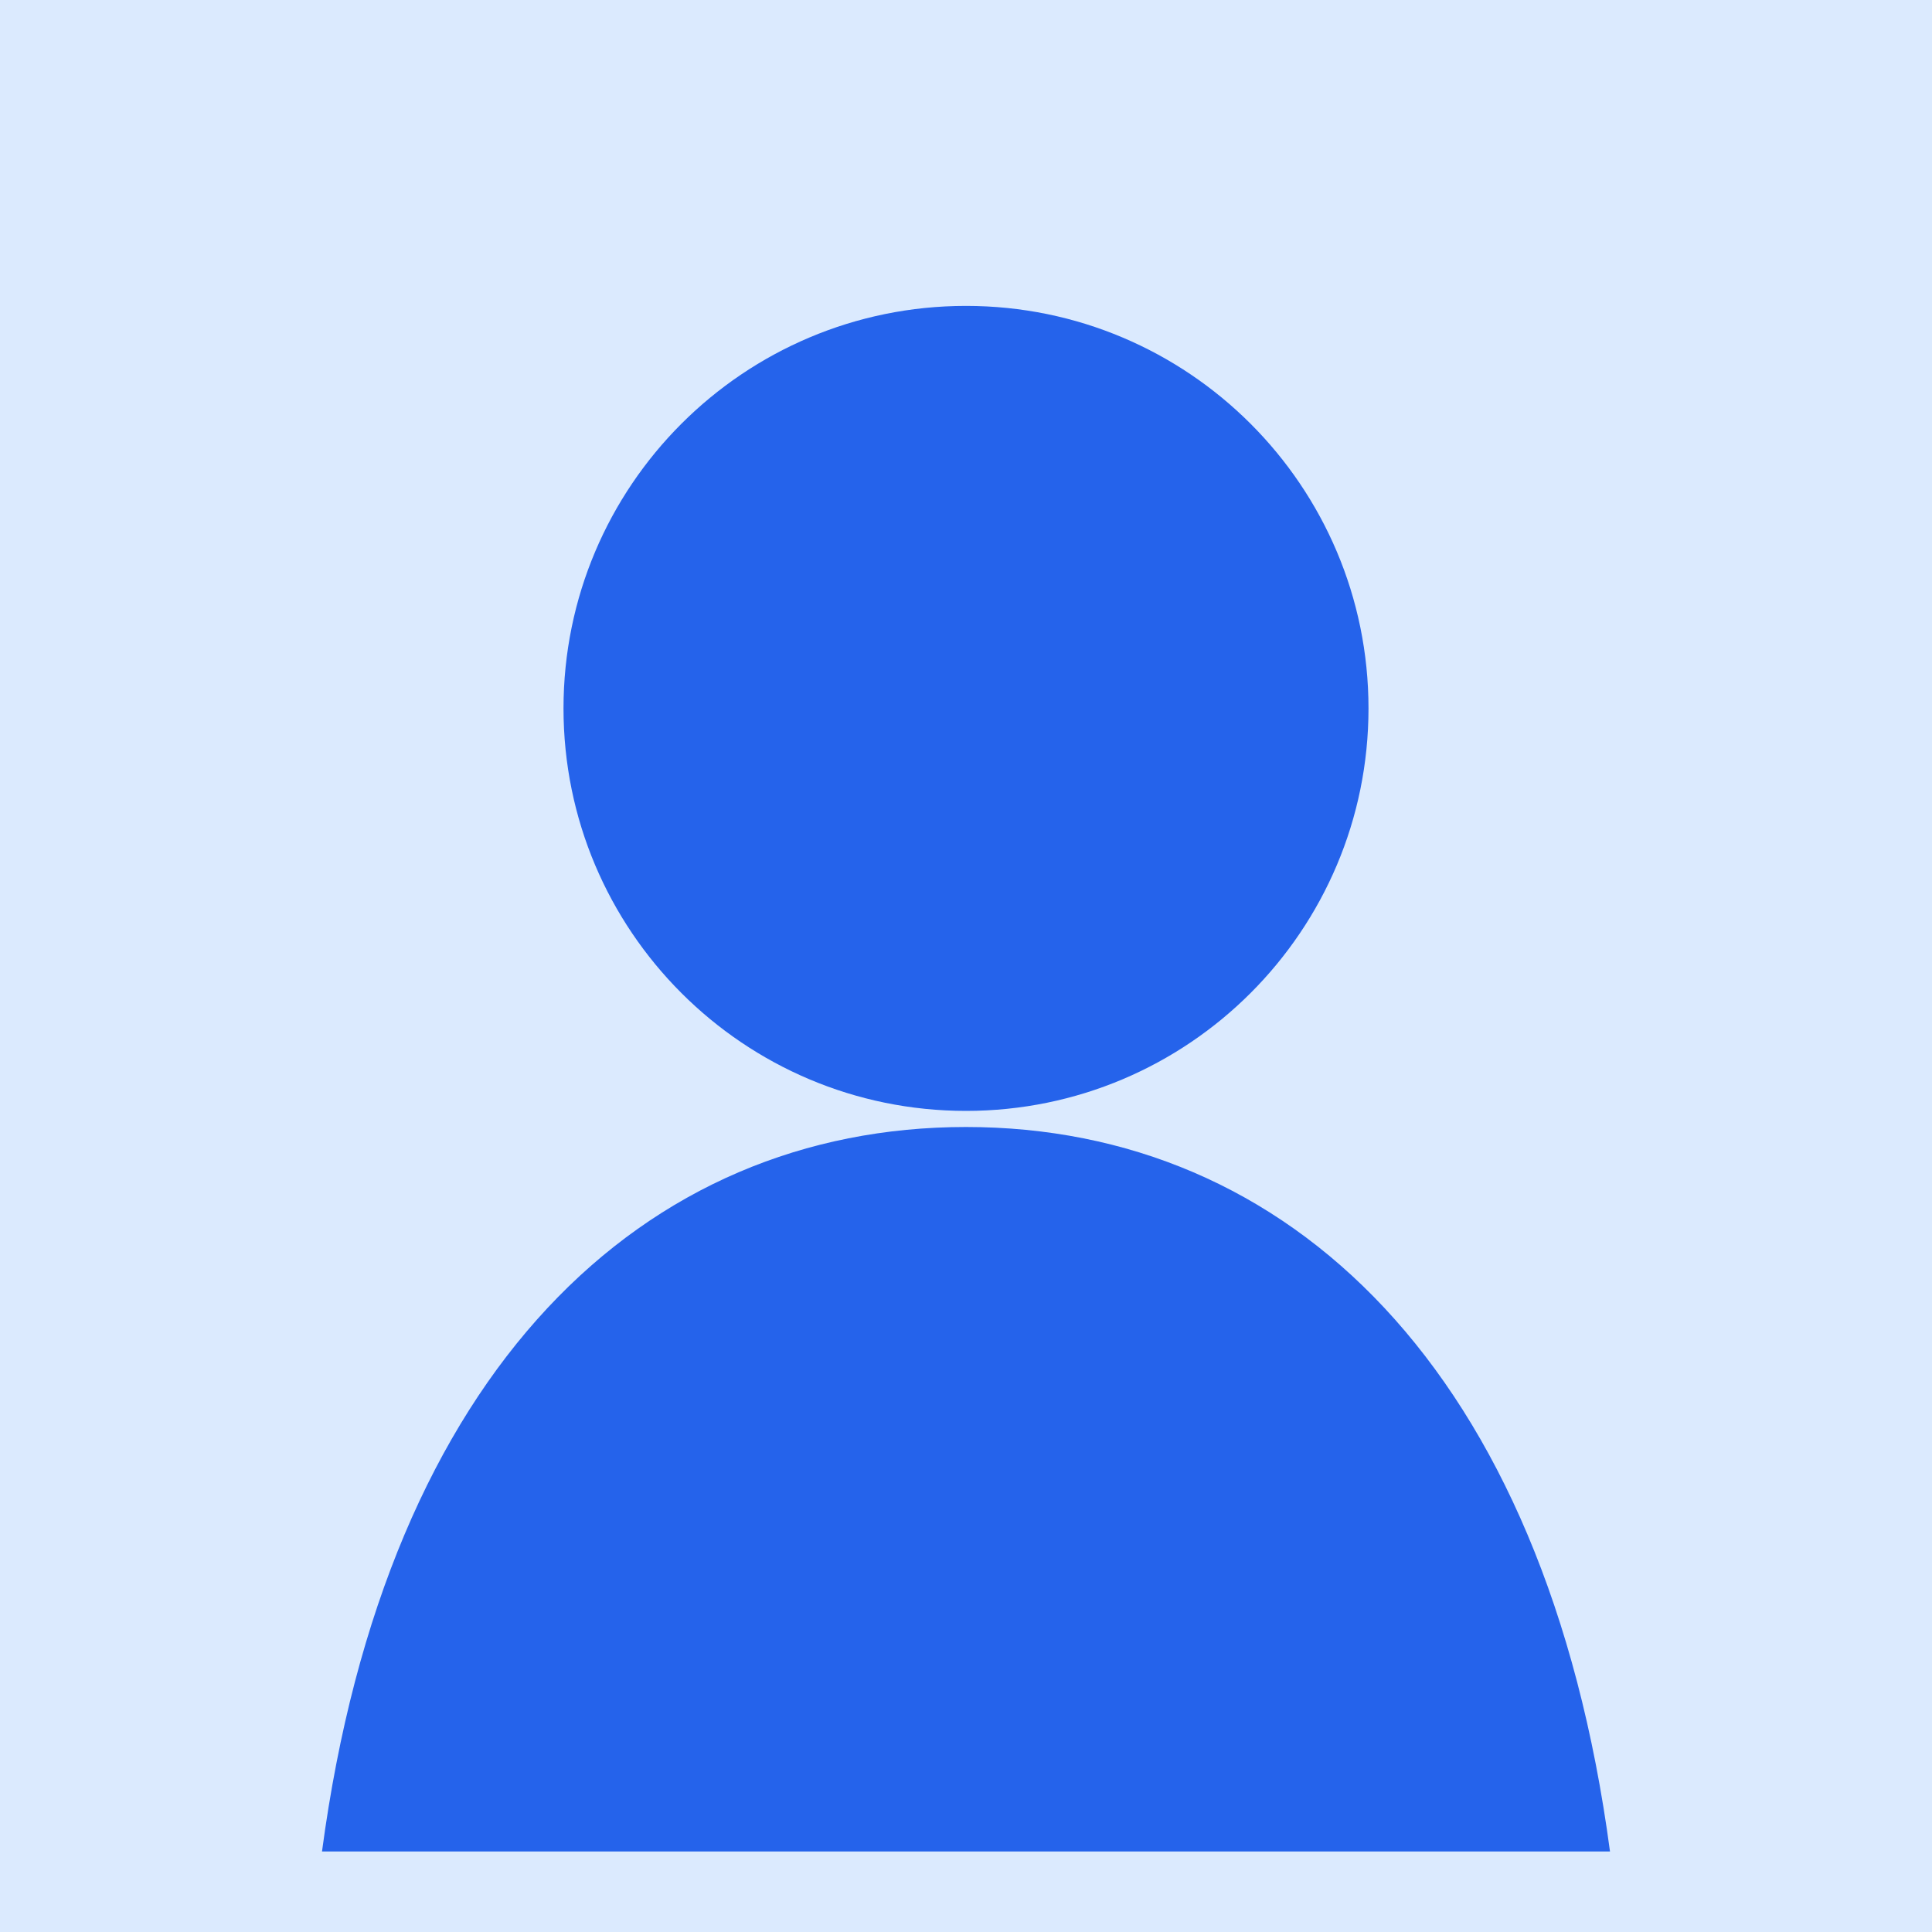
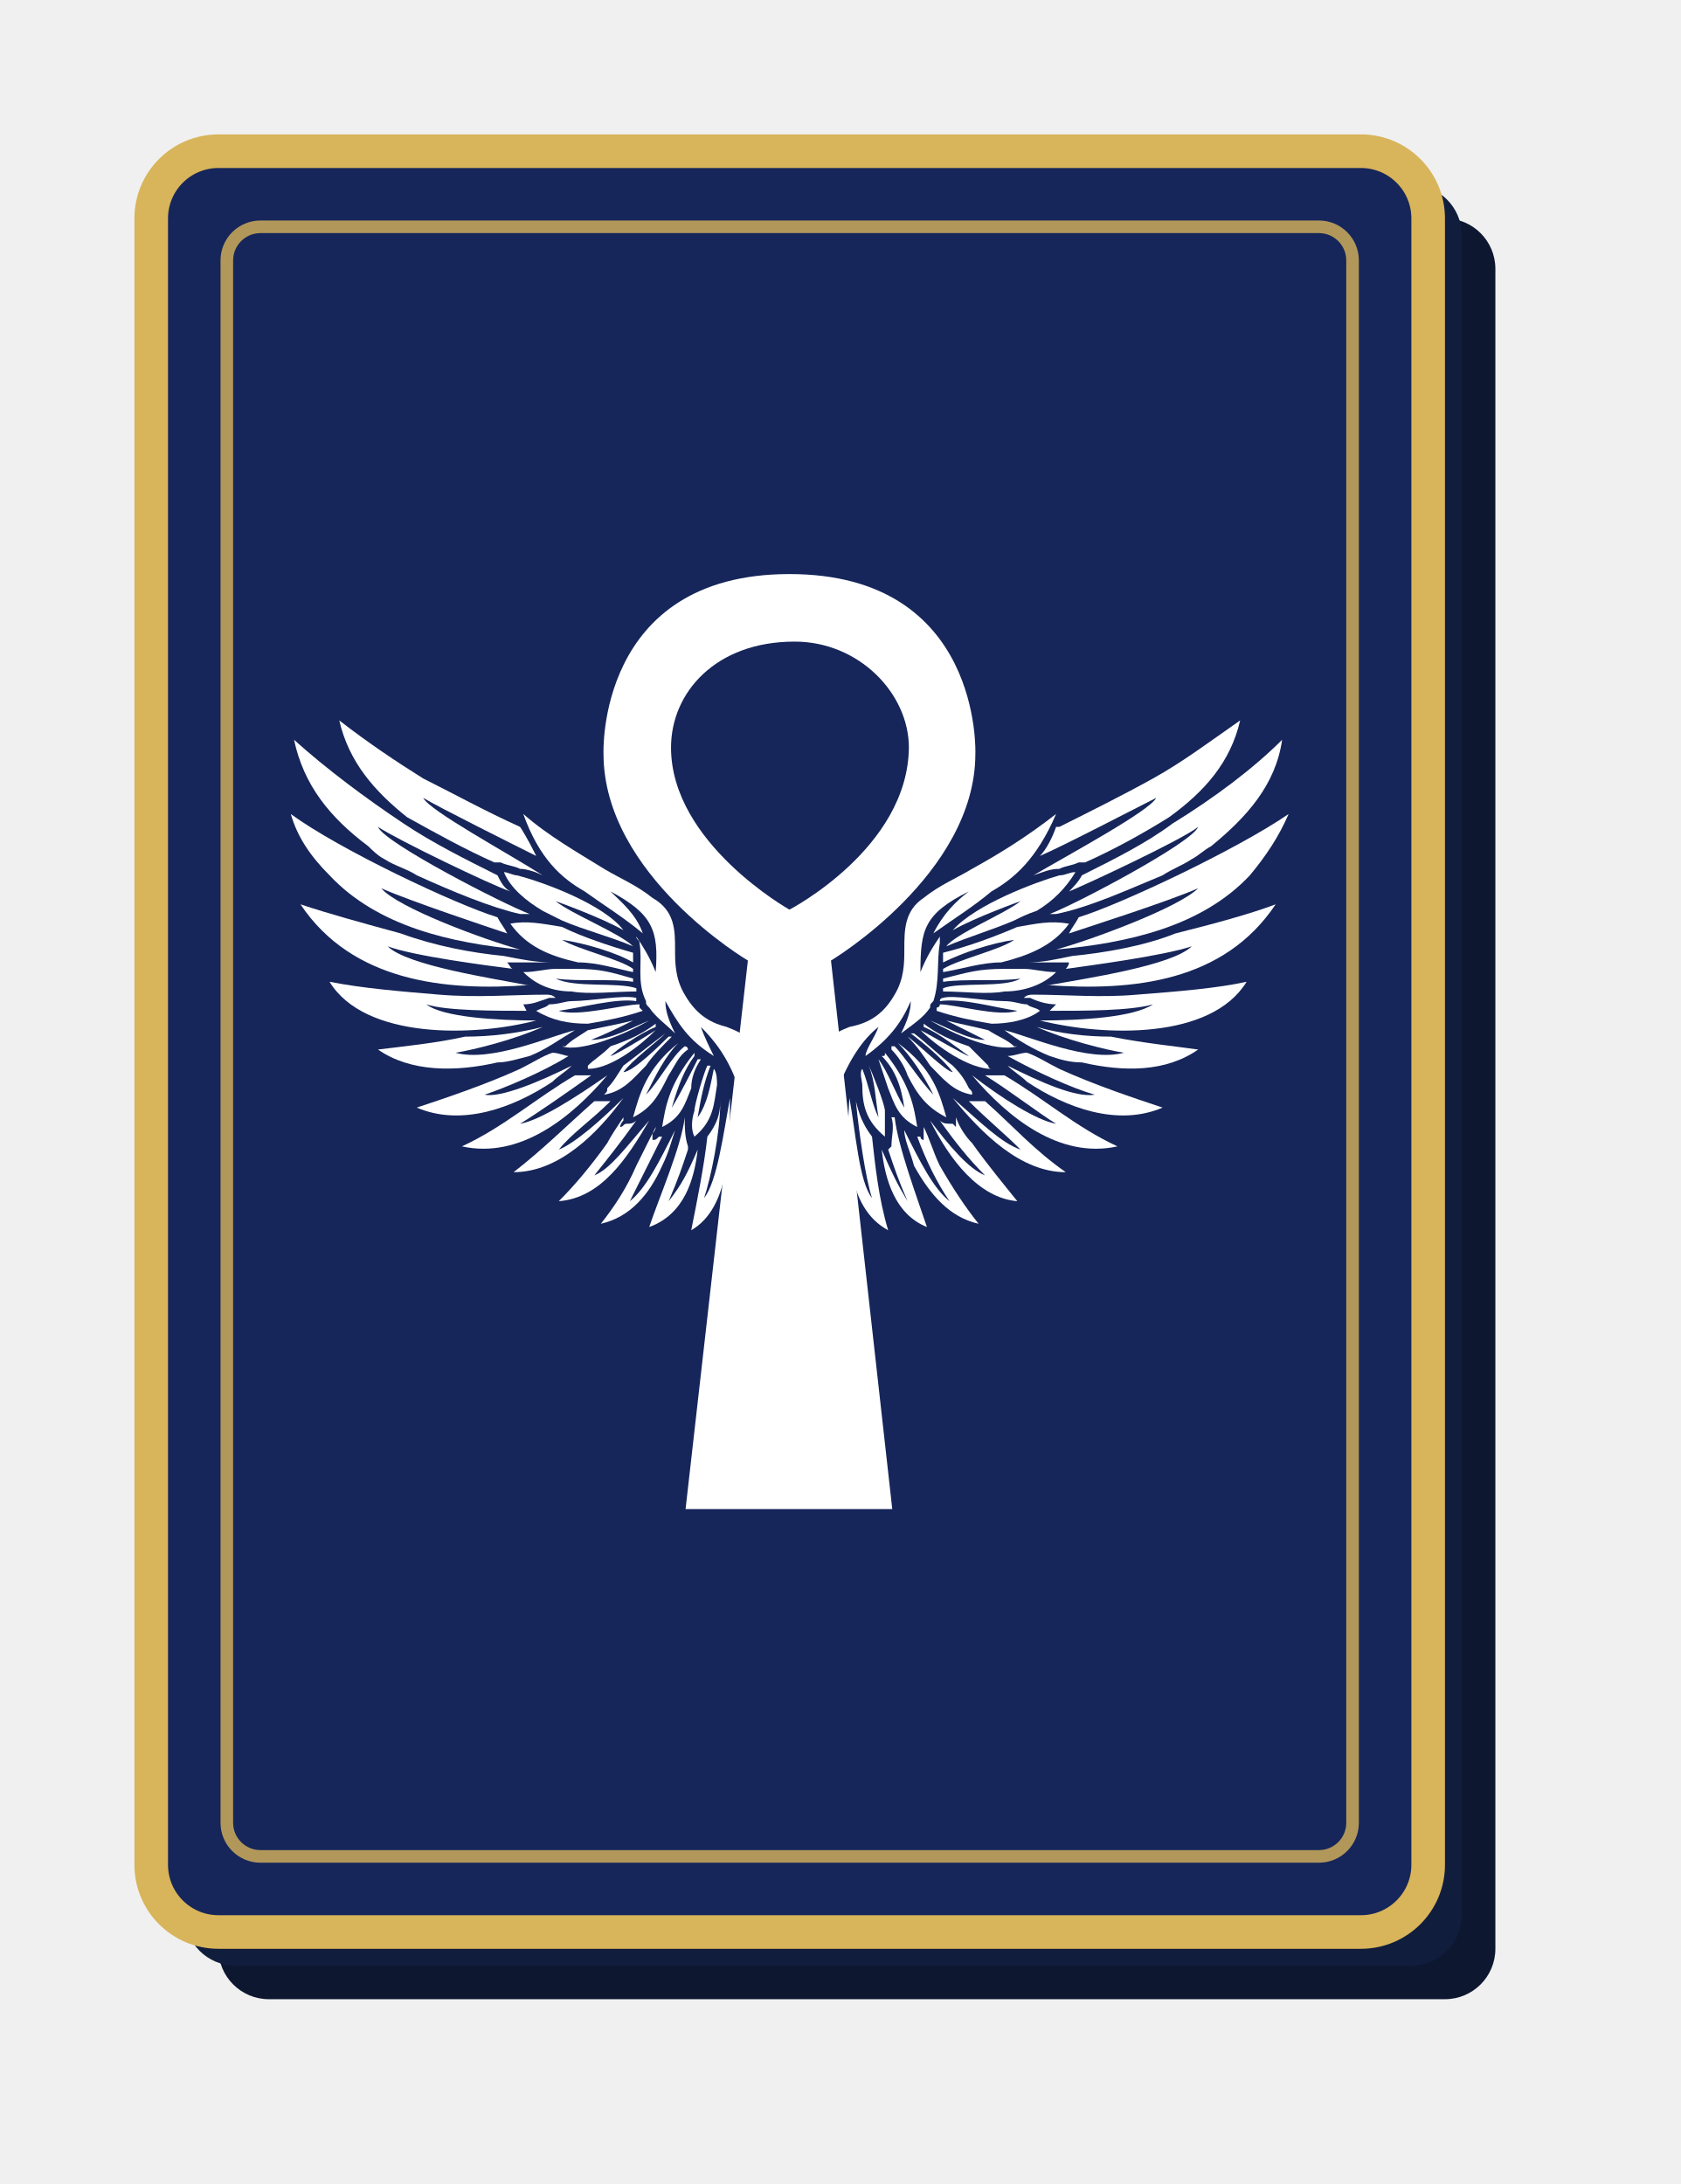
- <svg xmlns="http://www.w3.org/2000/svg" viewBox="0 0 120 120">
-   <rect width="120" height="120" fill="#dbeafe" />
-   <circle cx="60" cy="44" r="25" fill="#2563eb" />
-   <path d="M20 115c4-30 20-45 40-45s36 15 40 45" fill="#2563eb" />
+ <svg xmlns="http://www.w3.org/2000/svg" viewBox="0 0 200 260">
+   <rect x="26" y="26" width="152" height="212" rx="6" fill="#0d1730" />
+   <rect x="22" y="22" width="152" height="212" rx="6" fill="#111d3d" />
+   <rect x="18" y="18" width="152" height="212" rx="8" fill="#16265a" />
+   <g transform="translate(28.675,44.86) scale(0.26)">
+     <path fill="#ffffff" d="M 274.164 302.113 C 271.203 303.594 265.297 306.551 263.816 316.879 C 268.258 309.496 271.203 306.535 274.164 302.113 Z M 274.164 302.113" />
+     <path fill="#ffffff" d="M 368.777 278.484 L 370.258 278.484 C 386.516 275.523 426.434 269.621 435.301 260.758 C 421.988 265.199 387.996 269.621 377.645 271.102 C 377.645 271.102 379.125 269.621 379.125 268.141 L 359.906 268.141 C 367.293 268.141 373.219 266.66 380.605 265.184 C 395.383 263.703 413.137 260.742 427.91 254.84 C 445.648 250.398 461.922 245.977 473.734 241.535 C 450.07 276.988 408.691 281.43 368.77 278.469 Z M 368.777 278.484" />
+     <path fill="#ffffff" d="M 370.258 290.293 L 373.219 287.332 C 368.777 287.332 364.352 285.852 361.387 284.371 L 358.426 284.371 C 359.906 282.891 361.387 282.891 362.867 282.891 C 377.645 282.891 393.918 284.371 410.172 282.891 C 429.391 281.41 447.129 279.93 460.441 276.988 C 444.184 303.578 395.398 302.098 365.828 294.715 C 385.047 294.715 408.711 293.234 417.578 287.332 C 407.227 290.293 386.527 290.293 370.273 290.293 Z M 370.258 290.293" />
+     <path fill="#ffffff" d="M 349.559 299.152 C 361.391 302.113 387.996 313.918 404.254 309.496 C 395.383 308.016 377.648 303.594 364.336 297.672 C 374.684 300.633 386.516 302.113 398.348 302.113 C 413.121 305.074 427.914 306.555 438.266 308.016 C 423.488 318.359 404.254 318.359 385.035 313.918 C 379.129 313.918 374.688 312.441 370.262 310.961 C 362.871 308 355.484 303.578 349.562 299.137 Z M 349.559 299.152" />
+     <path fill="#ffffff" d="M 351.039 310.977 C 354 310.977 356.945 309.496 359.906 309.496 C 358.426 309.496 358.426 309.496 359.906 309.496 C 364.352 310.977 368.777 313.938 374.684 316.879 C 390.938 324.266 408.695 330.184 421.984 334.605 C 401.285 343.469 377.641 334.605 359.887 322.785 C 356.922 319.824 353.98 318.344 351.016 315.402 C 365.793 322.785 382.066 330.168 390.934 328.703 C 380.586 325.746 364.328 318.359 351.016 310.977 Z M 351.039 310.977" />
+     <path fill="#ffffff" d="M 340.688 319.84 L 349.555 319.84 C 367.293 330.184 382.086 343.488 401.305 352.352 C 374.699 358.254 351.035 339.047 334.781 319.84 C 348.094 330.184 364.352 340.527 373.219 342.008 C 365.832 337.566 352.52 327.238 340.688 319.84 Z M 340.688 319.84" />
+     <path fill="#ffffff" d="M 333.301 331.664 L 340.688 331.664 C 354 343.488 362.867 353.832 377.645 364.176 C 356.945 364.176 339.207 346.449 325.895 330.184 C 337.727 340.527 348.074 350.871 356.945 353.832 C 349.555 346.449 342.168 340.527 333.281 331.664 Z M 333.301 331.664" />
+     <path fill="#ffffff" d="M 319.988 340.523 C 321.469 342.004 322.949 342.004 325.895 342.004 C 325.895 342.004 327.375 343.484 327.375 343.484 L 327.375 339.043 C 328.855 343.484 331.82 347.906 334.762 350.867 C 342.152 361.211 349.539 370.074 355.465 377.457 C 337.727 375.977 324.414 358.25 315.543 340.523 C 324.414 352.348 333.281 362.691 340.668 365.633 C 333.281 358.25 327.359 350.867 319.969 340.523 Z M 319.988 340.523" />
+     <path fill="#ffffff" d="M 309.637 347.91 L 311.117 347.91 C 311.117 349.391 312.598 349.391 312.598 349.391 L 312.598 343.473 C 315.562 349.375 317.043 355.293 319.988 361.199 C 325.895 371.543 331.816 380.406 337.723 387.789 C 324.41 384.828 315.543 374.484 308.156 361.199 C 306.676 355.293 303.711 349.375 303.711 344.953 C 311.102 359.719 317.023 371.543 324.41 377.461 C 318.504 368.598 314.062 359.734 309.637 347.91 Z M 309.637 347.91" />
+     <path fill="#ffffff" d="M 296.344 353.832 L 297.824 352.352 C 297.824 347.914 299.305 343.488 297.824 339.047 L 299.305 339.047 C 300.785 352.352 309.656 375.98 314.082 389.285 C 299.305 383.383 294.863 367.121 293.383 353.832 C 297.824 364.176 300.77 370.078 305.211 377.48 C 300.77 367.137 299.305 362.715 296.344 353.832 Z M 296.344 353.832" />
+     <path fill="#ffffff" d="M 281.551 331.664 C 283.031 337.566 284.512 342.008 288.938 347.91 C 290.422 361.215 291.902 375.98 296.328 390.766 C 277.109 380.422 277.109 352.352 278.59 330.18 C 281.551 346.426 283.031 368.594 288.938 375.977 C 285.977 367.113 283.031 346.426 281.551 331.66 Z M 281.551 331.664" />
+     <path fill="#ffffff" d="M 386.527 222.328 L 383.566 222.328 C 380.605 223.809 377.66 223.809 374.699 225.289 C 370.254 225.289 367.309 226.766 362.867 228.246 C 380.605 217.902 416.094 198.695 419.043 192.793 C 410.172 197.234 376.16 214.961 365.812 219.383 C 368.777 216.426 371.719 210.52 373.199 206.082 L 374.684 206.082 C 389.457 198.695 404.25 191.312 417.562 183.914 C 430.875 176.531 442.688 167.668 457.48 157.324 C 453.039 176.531 441.223 189.832 424.949 201.641 C 413.121 209.023 399.824 216.406 386.512 222.328 Z M 386.527 222.328" />
+     <path fill="#ffffff" d="M 373.215 245.977 L 370.254 245.977 C 382.086 241.535 435.297 213.465 438.262 206.082 C 430.875 211.984 386.512 232.672 379.125 235.633 C 380.605 234.152 383.57 231.191 385.031 228.25 C 399.809 220.867 414.602 213.484 426.434 204.602 C 445.648 192.777 463.387 179.492 476.699 166.188 C 473.738 186.875 460.445 201.641 444.168 214.945 C 441.207 216.426 438.262 219.387 435.301 220.848 C 430.859 223.809 426.434 225.289 421.988 228.234 C 404.25 235.617 387.977 243 373.199 245.961 Z M 373.215 245.977" />
+     <path fill="#ffffff" d="M 379.125 254.836 C 380.605 251.875 382.086 250.395 383.566 247.453 C 402.785 241.551 456.012 216.422 479.66 200.18 C 475.215 210.523 469.309 219.387 461.922 228.25 C 439.742 251.895 405.746 259.281 373.215 262.238 C 389.473 257.801 429.391 243.031 438.258 234.168 C 424.945 240.074 387.988 251.895 379.121 254.855 Z M 379.125 254.836" />
+     <path fill="#ffffff" d="M 354 257.797 C 343.648 259.277 330.336 263.699 321.469 268.141 L 321.469 263.699 C 333.297 260.738 345.129 256.316 355.48 251.875 C 364.348 250.395 370.254 248.914 379.141 250.395 C 371.754 260.738 359.922 265.16 348.09 268.121 C 339.223 268.121 330.355 271.082 321.484 272.562 L 321.484 271.082 C 328.875 266.641 348.09 262.219 354.016 257.777 Z M 354 257.797" />
+     <path fill="#ffffff" d="M 356.965 275.523 C 346.613 277.004 331.84 275.523 321.488 277.004 L 321.488 275.523 C 333.32 272.562 337.746 271.082 349.574 271.082 L 358.445 271.082 C 362.887 271.082 367.312 272.562 373.219 272.562 C 367.312 278.465 358.445 281.426 349.559 281.426 C 342.168 282.906 330.34 281.426 321.469 281.426 L 321.469 279.945 C 328.859 276.984 349.559 279.945 356.945 275.504 Z M 356.965 275.523" />
+     <path fill="#ffffff" d="M 355.477 290.293 C 345.129 288.812 330.352 284.391 320.004 285.852 C 320.004 284.371 321.484 284.371 321.484 284.371 C 325.93 282.891 340.703 285.852 349.57 285.852 C 354.016 285.852 356.961 287.332 359.922 287.332 C 361.402 288.812 364.363 288.812 365.828 290.293 C 359.922 294.73 351.055 296.195 343.648 296.195 C 334.777 294.715 327.391 293.234 318.523 290.293 L 318.523 288.812 C 318.523 288.812 320.004 288.812 320.004 287.332 C 327.391 287.332 346.609 293.234 355.477 290.293 Z M 355.477 290.293" />
+     <path fill="#ffffff" d="M 340.688 303.594 C 334.781 300.637 328.855 297.691 322.949 294.73 C 328.855 296.211 336.262 297.691 342.168 299.172 C 346.609 302.133 351.035 303.613 354 306.555 L 355.48 306.555 C 345.129 309.516 325.91 300.652 315.562 294.73 C 322.949 297.691 333.297 303.594 340.688 303.594 Z M 340.688 303.594" />
+     <path fill="#ffffff" d="M 333.301 310.977 C 328.855 308.016 319.988 300.633 312.602 297.672 L 312.602 296.195 C 318.508 300.633 324.43 303.578 333.301 306.535 L 342.168 315.398 C 342.168 316.879 343.648 316.879 343.648 316.879 C 333.301 316.879 318.523 306.535 311.117 299.152 C 317.027 302.113 331.82 310.977 333.301 310.977 Z M 333.301 310.977" />
+     <path fill="#ffffff" d="M 325.914 318.359 C 321.469 312.457 312.602 305.055 306.695 300.633 L 308.176 300.633 C 314.082 305.074 320.008 310.977 325.914 315.398 C 330.355 319.84 331.82 322.781 333.301 325.742 C 334.781 327.223 334.781 327.223 334.781 328.703 C 325.914 327.223 321.469 321.32 315.562 315.398 C 312.602 310.957 309.656 306.535 305.215 302.094 C 309.656 305.055 322.953 318.344 325.914 318.344 Z M 325.914 318.359" />
+     <path fill="#ffffff" d="M 317.043 328.707 C 312.598 319.844 306.691 310.98 300.785 305.059 C 317.043 316.883 320.004 328.707 322.965 339.047 C 314.098 334.609 309.652 328.707 305.23 319.844 C 303.746 315.402 300.785 310.98 297.84 308.02 L 297.84 306.539 L 299.32 306.539 C 303.766 310.98 311.152 322.785 317.059 328.707 Z M 317.043 328.707" />
+     <path fill="#ffffff" d="M 291.898 339.047 C 290.418 330.184 290.418 322.801 287.453 315.398 C 288.938 318.359 294.844 333.125 294.844 336.086 L 294.844 347.91 C 285.973 340.523 284.492 333.141 284.492 324.262 C 284.492 322.781 283.012 318.359 284.492 316.879 C 287.457 324.262 288.938 333.125 291.879 339.047 Z M 291.898 339.047" />
+     <path fill="#ffffff" d="M 303.73 334.625 C 302.25 324.281 299.285 316.898 293.379 310.98 C 294.863 310.98 294.863 310.98 294.863 309.5 C 306.691 324.266 308.172 334.609 309.637 343.488 C 300.77 339.051 299.285 333.145 296.324 325.762 C 294.844 321.324 293.363 316.898 291.883 312.461 C 296.324 318.363 299.27 327.227 303.711 334.625 Z M 303.73 334.625" />
+     <path fill="#ffffff" d="M 272.68 327.238 L 272.68 313.938 C 268.238 322.797 263.812 358.25 263.812 370.078 C 260.848 358.254 257.906 328.703 260.848 318.359 C 265.293 303.594 271.199 300.633 278.586 297.672 C 285.973 296.191 293.363 293.23 299.285 282.906 C 303.73 275.523 303.73 268.141 303.73 262.219 C 303.73 253.355 303.73 244.492 312.598 238.57 C 319.984 232.668 327.375 229.707 334.777 225.27 C 348.09 217.887 359.902 210.5 373.215 200.16 C 364.348 220.844 353.996 229.707 343.648 235.613 C 334.777 242.996 327.391 247.434 317.043 254.816 C 321.484 245.953 327.391 240.051 333.297 235.613 C 312.598 245.953 311.117 253.34 311.117 272.543 C 314.078 265.16 317.023 260.723 319.984 256.297 L 319.984 259.258 C 318.504 268.121 319.984 276.984 317.023 285.848 C 315.543 287.328 315.543 287.328 315.543 288.809 C 312.578 293.25 308.156 296.191 302.23 300.633 C 305.191 294.73 306.672 290.289 306.672 285.867 C 302.23 296.211 296.324 303.594 285.973 310.977 C 285.973 308.016 290.418 302.113 291.879 297.672 C 284.492 303.574 278.57 312.438 272.664 327.223 Z M 272.68 327.238" />
+     <path fill="#ffffff" d="M 382.09 226.77 C 377.645 234.152 371.738 240.074 364.352 244.496 C 359.906 245.977 356.965 247.457 354 248.938 C 343.652 253.375 333.301 256.32 322.953 260.758 C 327.395 254.855 349.559 245.992 356.965 240.074 C 356.965 240.074 336.266 247.457 325.914 253.375 C 336.262 241.555 364.352 231.211 374.703 228.266 C 377.664 228.266 379.145 226.785 382.09 226.785 Z M 382.09 226.77" />
+     <path fill="#ffffff" d="M 228.336 302.113 C 231.297 303.594 235.723 306.551 237.207 316.879 C 234.242 309.496 231.297 306.535 228.336 302.113 Z M 228.336 302.113" />
+     <path fill="#ffffff" d="M 132.246 278.484 L 130.762 278.484 C 115.988 275.523 76.07 269.621 67.203 260.758 C 79.031 265.199 113.023 269.621 124.855 271.102 C 123.375 271.102 123.375 269.621 121.895 268.141 L 142.594 268.141 C 135.207 268.141 127.82 266.66 120.414 265.184 C 105.637 263.703 89.363 260.742 73.109 254.84 C 56.852 250.398 40.578 245.977 27.285 241.535 C 50.949 276.988 93.809 281.43 132.25 278.469 Z M 132.246 278.484" />
+     <path fill="#ffffff" d="M 130.766 290.293 L 129.285 287.332 C 133.727 287.332 136.672 285.852 141.113 284.371 L 144.078 284.371 C 142.594 282.891 141.113 282.891 139.633 282.891 C 124.859 282.891 108.582 284.371 90.844 282.891 C 73.105 281.41 55.371 279.93 40.578 276.988 C 56.832 303.578 107.098 302.098 135.188 294.715 C 117.449 294.715 92.309 293.234 84.918 287.332 C 93.789 290.293 115.969 290.293 130.742 290.293 Z M 130.766 290.293" />
+     <path fill="#ffffff" d="M 152.941 299.152 C 141.113 302.113 114.504 313.918 98.25 309.496 C 107.117 308.016 124.855 303.594 138.168 297.672 C 126.336 300.633 114.504 302.113 102.691 302.113 C 89.379 305.074 74.605 306.555 62.773 308.016 C 77.547 318.359 98.25 318.359 117.469 313.918 C 121.91 313.918 126.336 312.441 132.242 310.961 C 139.633 308 145.555 303.578 152.941 299.137 Z M 152.941 299.152" />
+     <path fill="#ffffff" d="M 149.984 310.977 C 148.5 310.977 145.539 309.496 142.594 309.496 C 138.152 310.977 133.727 313.938 127.82 316.879 C 111.562 324.266 93.809 330.184 80.516 334.605 C 101.215 343.469 124.859 334.605 142.617 322.785 C 145.578 319.824 148.523 318.344 151.484 315.402 C 136.711 322.785 118.953 330.168 111.566 328.703 C 120.434 325.746 138.172 318.359 150.004 310.977 Z M 149.984 310.977" />
+     <path fill="#ffffff" d="M 160.336 319.84 L 152.945 319.84 C 135.211 330.184 120.418 343.488 101.199 352.352 C 127.805 358.254 151.465 339.047 167.719 319.84 C 152.945 330.184 136.672 340.527 127.801 342.008 C 135.191 337.566 149.984 327.238 160.332 319.84 Z M 160.336 319.84" />
+     <path fill="#ffffff" d="M 169.203 331.664 L 161.812 331.664 C 148.5 343.488 138.152 353.832 124.859 364.176 C 145.559 364.176 163.297 346.449 175.125 330.184 C 164.777 340.527 152.945 350.871 145.559 353.832 C 151.465 346.449 160.332 340.527 169.219 331.664 Z M 169.203 331.664" />
+     <path fill="#ffffff" d="M 181.031 340.523 C 179.551 342.004 178.07 342.004 176.59 342.004 C 175.109 342.004 175.109 343.484 173.629 343.484 C 173.629 342.004 175.109 340.523 175.109 340.523 L 175.109 339.043 C 172.145 343.484 169.203 347.906 167.723 350.867 C 160.332 361.211 152.945 370.074 145.539 377.457 C 164.758 375.977 176.59 358.25 186.938 340.523 C 176.59 352.348 169.203 362.691 161.812 365.633 C 167.723 358.25 173.645 350.867 181.031 340.523 Z M 181.031 340.523" />
+     <path fill="#ffffff" d="M 192.863 347.91 L 191.383 347.91 C 189.902 349.391 189.902 349.391 188.422 349.391 L 188.422 346.43 C 188.422 346.43 189.902 344.953 189.902 343.473 C 186.941 349.375 183.996 355.293 181.035 361.199 C 176.59 371.543 170.684 380.406 164.777 387.789 C 178.09 384.828 186.957 374.484 192.863 361.199 C 195.828 355.293 197.309 349.375 198.77 344.953 C 191.383 359.719 185.457 371.543 178.07 377.461 C 182.516 368.598 186.941 359.734 192.848 347.91 Z M 192.863 347.91" />
+     <path fill="#ffffff" d="M 204.68 353.832 L 204.68 352.352 C 203.195 347.914 203.195 343.488 203.195 339.047 C 201.715 352.352 191.367 375.98 186.941 389.285 C 203.195 383.383 207.641 367.121 209.121 353.832 C 204.68 364.176 201.734 370.078 195.809 377.48 C 200.254 367.137 201.715 362.715 204.676 353.832 Z M 204.68 353.832" />
+     <path fill="#ffffff" d="M 219.469 331.664 C 219.469 337.566 217.988 342.008 213.562 347.91 C 212.082 361.215 209.121 375.98 206.176 390.766 C 223.914 380.422 223.914 352.352 223.914 330.18 C 220.949 346.426 218.008 368.594 212.082 375.977 C 215.043 367.113 219.469 346.426 219.469 331.66 Z M 219.469 331.664" />
+     <path fill="#ffffff" d="M 115.973 222.328 L 118.934 222.328 C 121.898 223.809 124.84 223.809 127.805 225.289 C 130.766 225.289 135.191 226.766 138.152 228.246 C 121.898 217.902 86.406 198.695 83.457 192.793 C 90.848 197.234 126.34 214.961 135.207 219.383 C 133.727 216.426 130.762 210.52 127.82 206.082 C 111.562 198.695 98.25 191.312 83.477 183.914 C 71.645 176.531 58.352 167.668 45.039 157.324 C 49.48 176.531 61.293 189.832 76.09 201.641 C 89.398 209.023 102.695 216.406 116.008 222.328 Z M 115.973 222.328" />
+     <path fill="#ffffff" d="M 127.805 245.977 L 132.246 245.977 C 120.418 241.535 65.727 213.465 62.762 206.082 C 71.629 211.984 114.508 232.672 123.379 235.633 C 120.418 234.152 118.938 231.191 117.473 228.25 C 102.699 220.867 87.906 213.484 74.594 204.602 C 56.855 192.777 39.117 179.492 24.324 166.188 C 28.77 186.875 40.582 201.641 58.336 214.945 C 59.816 216.426 62.781 219.387 65.727 220.848 C 70.168 223.809 76.074 225.289 80.5 228.234 C 96.758 235.617 114.512 243 127.805 245.961 Z M 127.805 245.977" />
+     <path fill="#ffffff" d="M 121.898 254.836 C 120.418 251.875 118.934 250.395 117.453 247.453 C 98.234 241.551 45.008 216.422 22.844 200.18 C 25.805 210.523 31.711 219.387 40.578 228.25 C 62.762 251.895 96.754 259.281 127.805 262.238 C 111.547 257.801 71.629 243.031 64.242 234.168 C 77.555 240.074 113.031 251.895 121.898 254.855 Z M 121.898 254.836" />
+     <path fill="#ffffff" d="M 147.023 257.797 C 157.371 259.277 172.148 263.699 179.555 268.141 L 179.555 263.699 C 169.203 260.738 155.891 256.316 147.023 251.875 C 138.152 250.395 130.766 248.914 123.359 250.395 C 130.75 260.738 141.098 265.16 154.41 268.121 C 163.277 268.121 172.148 271.082 179.535 272.562 L 179.535 271.082 C 173.629 266.641 154.41 262.219 147.004 257.777 Z M 147.023 257.797" />
+     <path fill="#ffffff" d="M 144.078 275.523 C 154.426 277.004 170.684 275.523 179.551 277.004 L 179.551 275.523 C 169.203 272.562 164.777 271.082 152.945 271.082 L 144.078 271.082 C 139.633 271.082 135.207 272.562 129.301 272.562 C 135.207 278.465 142.613 281.426 151.48 281.426 C 158.871 282.906 172.18 281.426 181.051 281.426 L 181.051 279.945 C 172.18 276.984 152.965 279.945 144.094 275.504 Z M 144.078 275.523" />
+     <path fill="#ffffff" d="M 145.539 290.293 C 155.887 288.812 172.145 284.391 181.012 285.852 L 181.012 284.371 C 175.105 282.891 160.312 285.852 151.445 285.852 C 148.48 285.852 145.539 287.332 141.094 287.332 C 139.613 288.812 138.133 288.812 135.188 290.293 C 142.574 294.73 149.965 296.195 158.852 296.195 C 167.719 294.715 175.105 293.234 183.977 290.293 L 182.492 288.812 L 182.492 287.332 C 175.105 287.332 154.406 293.234 145.539 290.293 Z M 145.539 290.293" />
+     <path fill="#ffffff" d="M 160.336 303.594 C 167.723 300.637 173.648 297.691 179.555 294.73 C 173.645 296.211 166.242 297.691 158.852 299.172 C 154.41 302.133 151.465 303.613 148.504 306.555 L 147.023 306.555 C 155.891 309.516 176.59 300.652 186.941 294.73 C 179.555 297.691 169.203 303.594 160.336 303.594 Z M 160.336 303.594" />
+     <path fill="#ffffff" d="M 169.203 310.977 C 172.164 308.016 182.512 300.633 189.902 297.672 L 189.902 296.195 C 183.992 300.633 178.07 303.578 169.203 306.535 C 164.758 310.977 161.812 312.441 158.852 315.398 L 158.852 316.879 C 169.203 316.879 182.512 306.535 189.902 299.152 C 185.457 302.113 170.684 310.977 169.203 310.977 Z M 169.203 310.977" />
+     <path fill="#ffffff" d="M 175.109 318.359 C 179.551 312.457 189.883 305.055 194.328 300.633 C 188.418 305.074 181.016 310.977 175.109 315.398 C 172.145 319.84 170.664 322.781 167.719 325.742 C 167.719 327.223 167.719 327.223 166.238 328.703 C 175.109 327.223 179.551 321.32 185.457 315.398 C 188.418 310.957 192.844 306.535 197.289 302.094 L 195.809 302.094 C 192.844 305.055 179.551 318.344 175.109 318.344 Z M 175.109 318.359" />
+     <path fill="#ffffff" d="M 185.461 328.707 C 189.902 319.844 194.328 310.98 200.234 305.059 C 185.461 316.883 182.496 328.707 179.535 339.047 C 188.402 334.609 191.367 328.707 195.793 319.844 C 198.754 315.402 200.234 310.98 204.66 308.02 C 204.66 306.539 203.18 306.539 203.18 306.539 C 197.273 310.98 191.348 322.785 185.441 328.707 Z M 185.461 328.707" />
+     <path fill="#ffffff" d="M 209.117 339.047 C 210.598 330.184 212.082 322.801 215.023 315.398 L 213.543 315.398 C 212.062 318.359 207.637 333.125 207.637 336.086 C 206.156 340.527 206.156 344.949 207.637 347.91 C 216.504 340.523 216.504 333.141 217.988 324.262 C 217.988 322.781 217.988 318.359 216.504 316.879 C 215.023 324.262 213.543 333.125 209.117 339.047 Z M 209.117 339.047" />
+     <path fill="#ffffff" d="M 197.293 334.625 C 200.254 324.281 203.199 316.898 207.641 310.98 L 207.641 309.5 C 195.809 324.266 194.328 334.609 192.867 343.488 C 201.734 339.051 203.215 333.145 206.176 325.762 C 206.176 321.324 207.66 316.898 210.621 312.461 L 209.141 312.461 C 206.176 318.363 201.754 327.227 197.309 334.625 Z M 197.293 334.625" />
+     <path fill="#ffffff" d="M 228.336 327.238 C 229.816 322.801 229.816 318.375 228.336 313.938 C 232.781 322.797 237.207 358.25 237.207 370.078 C 241.648 358.254 243.113 328.703 240.168 318.359 C 237.207 303.594 229.816 300.633 222.43 297.672 C 216.523 296.191 209.117 293.23 203.211 282.906 C 198.77 275.523 198.77 268.141 198.77 262.219 C 198.77 253.355 198.77 244.492 188.418 238.57 C 181.031 232.668 173.645 229.707 166.238 225.27 C 154.406 217.887 141.113 210.5 129.281 200.16 C 136.668 220.844 147.02 229.707 157.367 235.613 C 167.719 242.996 175.105 247.434 183.977 254.816 C 181.012 245.953 173.625 240.051 169.199 235.613 C 188.418 245.953 191.379 253.34 189.898 272.543 C 186.938 265.16 183.992 260.723 181.031 256.297 C 181.031 257.777 182.512 257.777 182.512 259.258 C 183.992 268.121 181.031 276.984 185.473 285.848 C 185.473 287.328 185.473 287.328 186.953 288.809 C 189.918 293.25 194.344 296.191 198.785 300.633 C 195.824 294.73 194.344 290.289 194.344 285.867 C 200.25 296.211 204.691 303.594 216.523 310.977 C 215.043 308.016 212.078 302.113 210.617 297.672 C 216.523 303.574 223.93 312.438 228.355 327.223 Z M 228.336 327.238" />
+     <path fill="#ffffff" d="M 120.414 226.77 C 123.375 234.152 130.762 240.074 138.148 244.496 C 141.113 245.977 144.059 247.457 147.02 248.938 C 157.367 253.375 169.199 256.32 179.551 260.758 C 173.645 254.855 151.461 245.992 144.074 240.074 C 144.074 240.074 164.773 247.457 175.125 253.375 C 166.254 241.555 138.168 231.211 126.336 228.266 C 124.855 228.266 121.895 226.785 120.43 226.785 Z M 120.414 226.77" />
+     <path fill="#ffffff" d="M 270.152 267.27 C 270.152 267.27 336.254 227.789 336.254 172.609 C 336.254 172.609 339.582 90.312 251.133 90.312 C 162.684 90.312 166.012 172.609 166.012 172.609 C 166.012 228.262 232.109 267.27 232.109 267.27 L 203.578 518.434 L 298.211 518.434 Z M 251.133 243.961 C 251.133 243.961 196.922 213.516 196.922 169.754 C 196.922 144.543 217.371 121.234 253.512 121.234 C 282.992 121.234 305.82 145.02 305.82 169.754 C 305.344 215.895 251.133 243.961 251.133 243.961 Z M 251.133 243.961" />
+   </g>
+   <rect x="18" y="18" width="152" height="212" rx="8" fill="none" stroke="#d8b45a" stroke-width="4" />
+   <rect x="27" y="27" width="134" height="194" rx="4" fill="none" stroke="#d8b45a" stroke-width="1.5" opacity="0.8" />
</svg>
